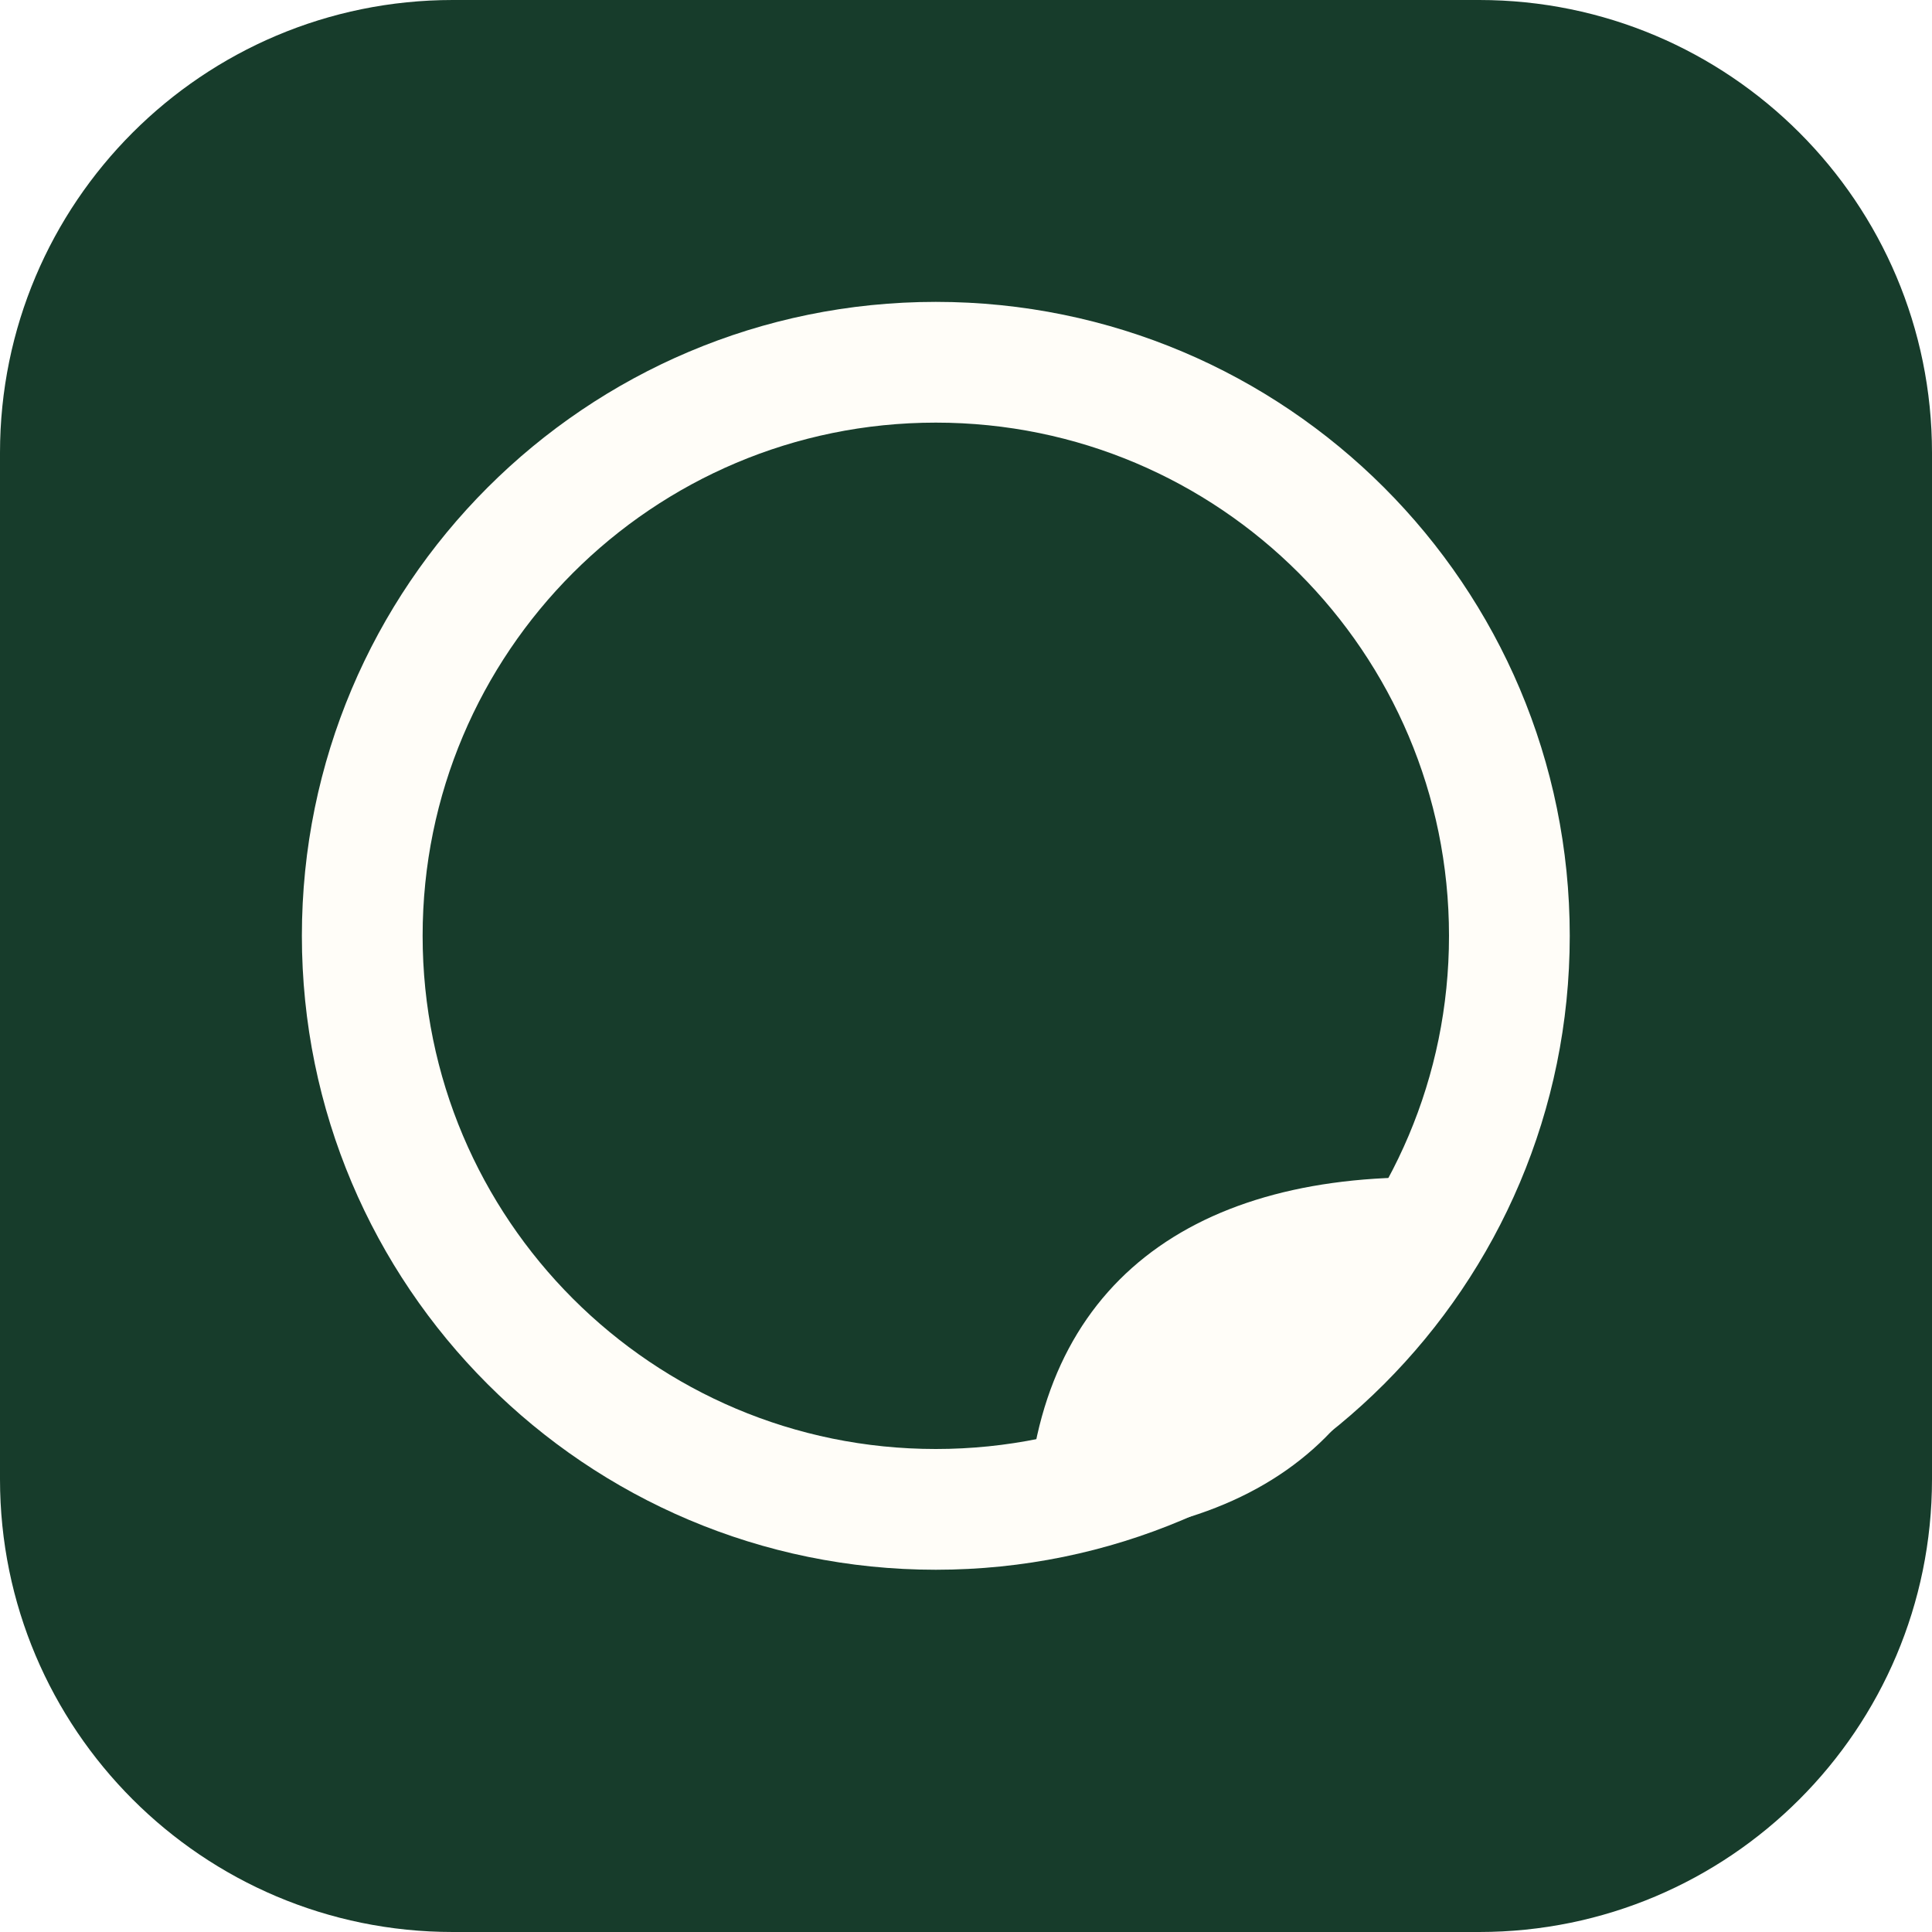
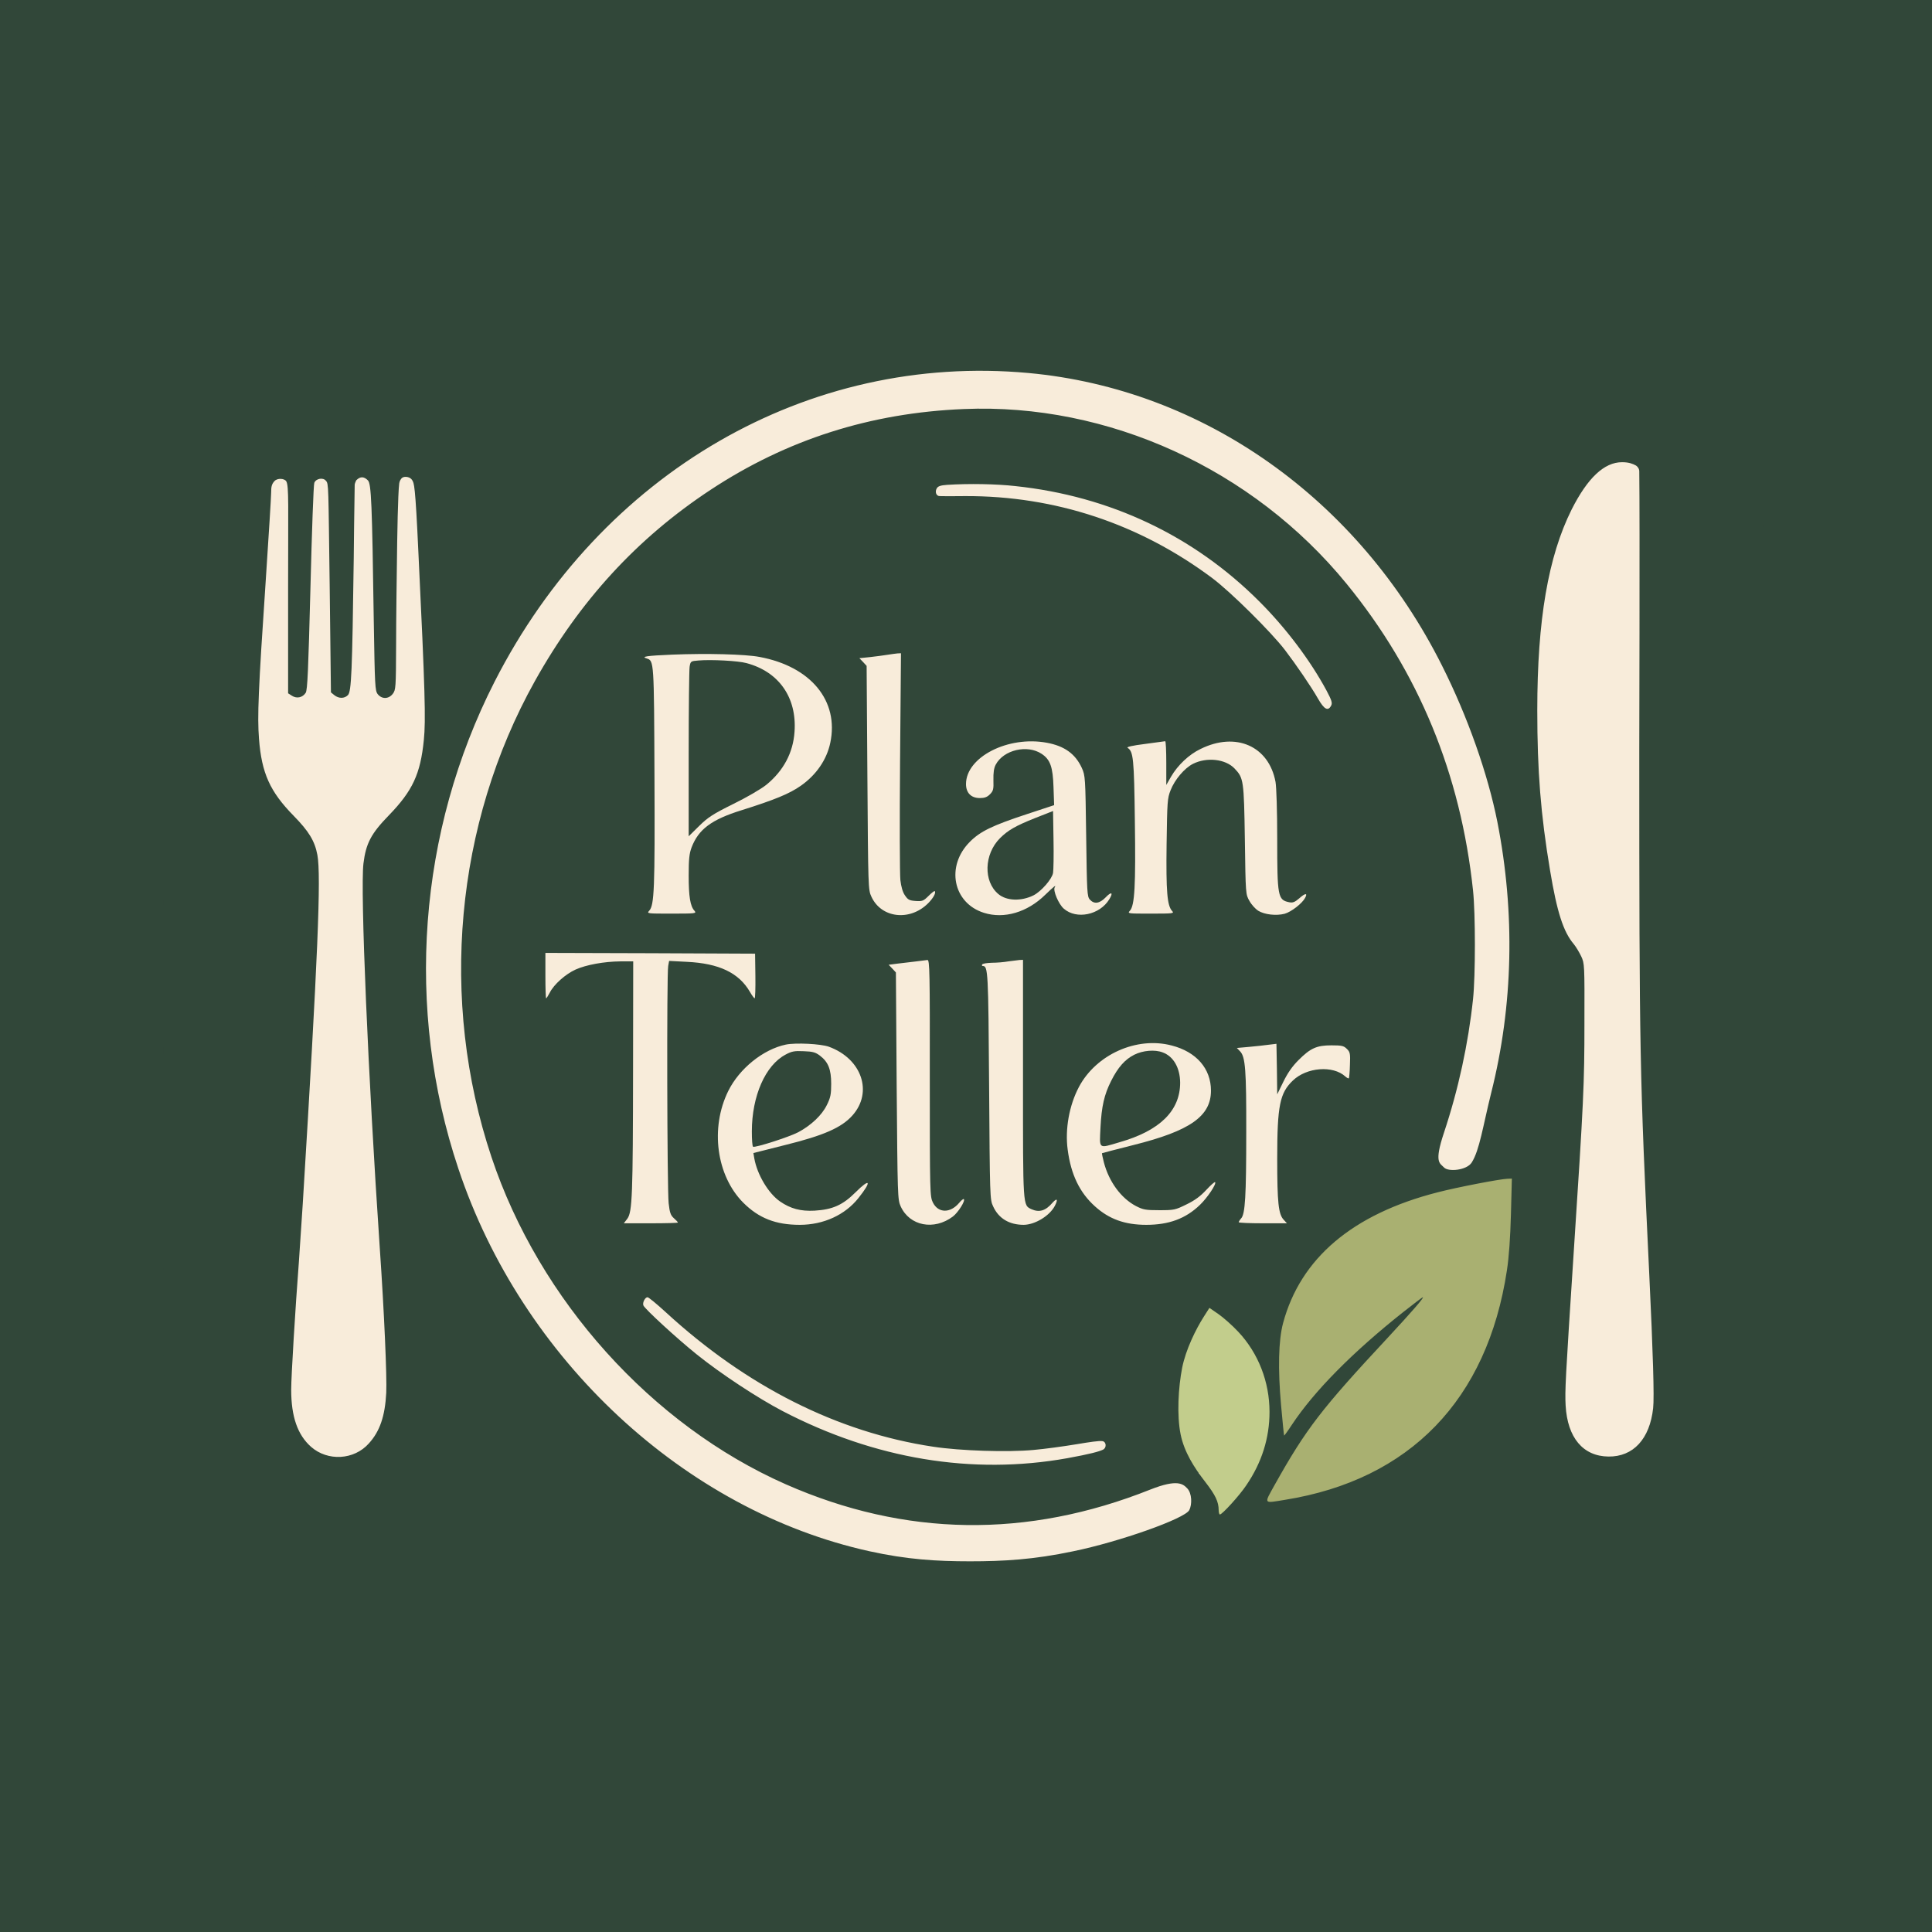
- <svg xmlns="http://www.w3.org/2000/svg" viewBox="0 0 64 64">
-   <style>
-     .tile { fill: #173c2b; }
-     .mark { fill: none; stroke: #fffdf8; }
-     .leaf { fill: #fffdf8; }
- 
-     @media (prefers-color-scheme: dark) {
-       .tile { fill: #d7e8d2; }
-       .mark { stroke: #102117; }
-       .leaf { fill: #102117; }
-     }
-   </style>
-   <rect class="tile" width="64" height="64" rx="15" />
-   <circle class="mark" cx="31" cy="31" r="19" stroke-width="4" />
-   <path class="leaf" d="M47 39c-8 0-13 4-13 12 8 0 13-4 13-12Z" />
-   <path class="mark" d="m35 50 8-8" stroke-linecap="round" stroke-width="3" />
+ <svg xmlns="http://www.w3.org/2000/svg" width="100%" height="100%" viewBox="0 0 5225 5225" version="1.1" xml:space="preserve" style="fill-rule:evenodd;clip-rule:evenodd;stroke-linejoin:round;stroke-miterlimit:2;">
+   <rect x="0" y="0" width="5225" height="5225" style="fill:#314739;" />
+   <rect x="598.615" y="791.296" width="3945.99" height="3494.68" style="fill:#f8ecda;" />
+   <rect x="3441.71" y="3393.52" width="721.442" height="750.69" style="fill:#a9b071;" />
+   <rect x="3413.78" y="4001.58" width="99.597" height="93.913" style="fill:#a9b071;" />
+   <rect x="3569.08" y="3175.62" width="594.075" height="260.113" style="fill:#a9b071;" />
+   <rect x="3178.5" y="3533.01" width="263.214" height="450.507" style="fill:#c2cd8c;" />
+   <rect x="3244.34" y="3953.56" width="169.446" height="190.646" style="fill:#c2cd8c;" />
+   <g>
+     <path d="M1210.42,383.75c-143.334,12.083 -296.667,71.25 -417.5,160.417c-168.75,125 -291.25,317.5 -332.084,522.5c-5.833,28.75 -12.5,78.333 -15,110.416c-5.416,75.417 -5.833,2795 0,2866.67c12.5,162.917 74.167,322.917 173.75,451.25c147.5,190.417 357.917,308.333 588.75,330c33.75,3.333 460.834,4.167 1433.33,3.333l1385.42,-1.25l52.084,-9.583c65.416,-12.5 160.416,-43.333 217.083,-70.833c265,-129.167 447.083,-401.25 470.417,-702.5c3.333,-41.667 4.166,-472.084 3.333,-1479.58l-1.667,-1420.83l-9.166,-47.917c-23.334,-122.083 -57.084,-214.583 -110.417,-305.416c-138.75,-235.417 -372.083,-382.5 -644.583,-407.084c-59.167,-5 -2731.67,-4.583 -2793.75,0.417Zm1570.83,625c472.917,43.333 892.917,340.833 1118.75,791.667c69.167,137.5 123.75,292.5 149.583,422.5c48.334,246.25 42.917,495.833 -16.666,732.5c-22.5,90.416 -31.389,154.75 -52.639,188.43c-13.535,21.453 -63.403,25.806 -74.861,13.653c-11.459,-12.153 -27.5,-12.5 -0.417,-93.75c39.167,-117.5 65.833,-240.833 78.75,-361.667c6.667,-63.333 6.667,-230.833 0,-293.75c-33.333,-315 -147.083,-590.833 -341.667,-829.166c-253.75,-310.834 -645,-489.584 -1035.83,-472.917c-252.5,10.417 -478.333,82.5 -685,218.75c-198.333,130.833 -353.333,299.583 -475,517.5c-215.417,386.25 -258.75,862.5 -117.083,1286.67c129.166,387.083 433.333,725 795.833,885c322.5,142.083 652.917,147.083 986.25,14.166c73.75,-29.166 88.39,-14.658 99.469,-3.248c13.095,13.485 13.448,44.082 5.531,59.082c-12.083,22.916 -188.333,85.416 -314.167,111.25c-107.083,22.5 -187.5,27.083 -279.166,27.083c-90.728,0 -170.417,-5 -270.834,-27.083c-500.416,-110 -940.833,-519.584 -1112.5,-1035c-144.583,-432.5 -108.75,-910.834 97.917,-1316.67c288.75,-566.25 847.917,-889.583 1443.75,-835Zm1642.1,249.674c5.518,2.857 9.904,9.529 9.984,15.743c1.664,128.249 0,753.75 0,753.75c0,822.083 1.25,880.416 27.084,1420c10,208.75 13.75,331.25 10.416,360.416c-9.166,83.334 -53.75,131.667 -120.833,130.834c-68.75,-0.834 -110.833,-50.834 -115.833,-137.917c-2.084,-40.417 -0.834,-66.25 22.083,-417.917c26.667,-406.666 28.75,-451.25 28.75,-616.666c0.417,-157.5 0.417,-160.834 -8.75,-180.417c-5.417,-11.25 -14.167,-25.833 -20,-32.917c-28.333,-33.333 -45.417,-86.666 -64.167,-199.166c-25.416,-152.084 -34.583,-268.75 -34.583,-433.334c0,-244.583 29.583,-415.833 92.917,-542.916c42.916,-85 87.916,-127.917 136.25,-127.917c19.166,-0 28.904,4.396 36.682,8.424Zm-3649.16,43.263c7.447,12.644 4.979,65.396 4.979,288.313l-0,285l10.416,6.667c12.917,8.333 28.75,5 37.084,-7.917c5,-7.5 7.083,-61.667 12.916,-284.167c3.75,-151.25 8.334,-279.166 10.417,-283.75c4.583,-12.083 24.349,-15.102 31.427,-5.526c7.603,7.82 6.49,11.36 10.24,289.276l3.333,282.917l9.167,7.5c12.083,9.583 27.083,9.583 36.666,0c9.584,-9.583 11.667,-61.667 15.834,-369.167c-0,0 1.682,-164.704 2.593,-199.968c0.098,-3.789 4.25,-11.996 4.25,-11.996c11.667,-11.666 21.49,-9.702 31.49,0.298c9.167,9.166 11.25,61.666 15.833,379.166c2.917,177.5 3.334,189.584 10.834,199.167c11.25,13.75 29.166,13.333 40.416,-0.833c8.334,-10.834 8.75,-16.25 9.167,-132.5c0,-66.667 1.667,-192.084 2.917,-278.75c-0,-0 1.839,-130.815 5.531,-158.29c0.735,-5.465 4.178,-12.776 8.97,-15.6c6.636,-3.912 20.361,-1.887 25.619,6.362c5.765,9.042 8.63,10.028 17.38,198.778c17.916,371.666 20,451.666 14.583,504.583c-9.167,92.083 -30.417,137.5 -94.583,203.75c-48.334,49.583 -62.084,76.25 -68.75,130.417c-8.75,72.5 12.5,573.333 44.166,1039.58c12.084,175.417 19.584,348.75 17.5,391.667c-3.333,63.75 -17.5,104.583 -47.083,137.083c-40,45 -111.25,48.75 -156.25,9.167c-36.25,-32.084 -53.75,-81.25 -53.75,-154.584c0,-36.25 11.25,-221.25 20.833,-345.833c2.084,-28.75 6.667,-99.167 10.417,-156.25c40.833,-665 50,-888.333 39.583,-944.167c-7.083,-37.916 -23.333,-64.166 -64.166,-105.833c-64.167,-65.417 -86.667,-115.417 -93.75,-208.333c-4.584,-61.25 -2.084,-127.5 18.333,-429.167c7.917,-119.583 14.583,-225.833 14.583,-236.667c0,-15.416 1.229,-22.289 8.644,-30.677c8.306,-9.395 27.645,-7.472 32.211,0.281Zm1971.64,12.896c256.25,27.084 482.917,134.584 660.417,312.5c71.667,71.667 137.5,159.167 181.25,240.417c14.167,26.667 16.25,33.75 12.5,40.833c-8.333,15.834 -18.75,10.417 -35.417,-18.75c-18.75,-32.916 -59.583,-92.5 -89.166,-131.25c-37.5,-49.166 -148.334,-158.75 -197.084,-195c-196.25,-146.666 -425,-222.5 -667.916,-221.666c-34.167,0.416 -65.417,0.416 -69.167,-0c-9.167,-0 -13.333,-11.25 -7.917,-20.834c3.334,-5.833 10,-8.333 28.334,-9.583c58.75,-3.75 132.5,-2.5 184.166,3.333Zm-691.666,462.084c138.75,25.833 215.416,118.75 191.25,232.5c-9.584,45.416 -37.917,86.666 -79.584,115.833c-30.833,21.667 -70.416,37.917 -160.416,66.25c-81.667,25.417 -116.25,51.667 -135,100.417c-6.25,16.666 -7.917,31.666 -7.917,76.25c0,56.666 4.167,82.916 15.833,95.416c5.834,7.084 2.917,7.5 -61.666,7.5c-66.667,0 -67.917,0 -60.834,-7.916c13.75,-15 15.417,-60.417 14.167,-361.667c-1.25,-313.75 -1.25,-314.167 -20.833,-320.417c-16.667,-5 -0.834,-7.5 68.75,-10.416c93.75,-3.75 197.083,-1.25 236.25,6.25Zm380,282.5c-1.25,161.25 -0.834,305.416 0.833,320.833c2.083,17.917 6.25,32.917 12.5,41.667c7.917,11.666 11.667,13.75 28.75,15c17.917,1.25 21.25,-0 35,-13.75c8.333,-8.334 15.833,-14.167 16.667,-12.917c4.166,4.167 -3.75,18.75 -17.917,32.917c-49.167,49.166 -126.667,40.416 -153.333,-17.917c-8.75,-18.333 -8.75,-25 -10.834,-321.667l-2.083,-302.5l-9.583,-10.416l-10,-10.417l28.75,-2.917c15.416,-1.666 36.666,-4.583 47.083,-6.25c10.417,-1.666 22.917,-3.333 27.5,-3.75l9.167,-0.416l-2.5,292.5Zm397.083,-50.417c47.5,8.75 77.083,30 94.583,68.333c9.167,20.417 9.584,24.584 11.667,183.75c2.083,152.917 2.5,163.75 10,172.084c11.667,12.916 26.25,10.833 42.5,-5.834c15.833,-16.666 21.667,-13.75 10,5c-25.833,42.5 -88.75,55.417 -122.917,25.417c-14.166,-12.083 -30,-49.583 -24.583,-57.917c5,-7.916 -2.083,-2.5 -25.833,20.417c-48.334,47.5 -111.25,65.833 -165.417,48.75c-84.167,-26.25 -104.167,-126.667 -37.917,-192.5c27.917,-27.917 60.417,-43.75 154.167,-74.583l73.333,-24.167l-1.666,-48.333c-1.667,-55 -8.75,-75 -32.084,-90.417c-38.75,-25.833 -102.916,-10.833 -124.166,29.167c-5,9.166 -6.667,22.083 -6.25,41.666c0.833,25 -0.417,29.584 -9.584,38.75c-7.5,7.5 -14.583,10 -27.083,10c-23.75,0 -37.5,-14.166 -37.5,-37.916c0,-72.917 113.75,-131.25 218.75,-111.667Zm322.917,54.583l-0,59.584l12.916,-22.5c17.917,-30.834 48.334,-60 80,-75c95.417,-47.084 184.584,-7.5 202.5,89.166c2.5,14.167 4.584,78.334 4.584,153.75c-0,156.25 1.666,165.417 32.083,171.667c10,2.083 15.417,-0 27.917,-10.833c15.833,-14.167 22.916,-14.584 15.416,-0.834c-7.916,15 -37.5,37.917 -55.416,42.917c-22.5,5.833 -54.167,2.5 -71.667,-8.333c-7.083,-4.584 -17.917,-16.25 -23.333,-26.25c-10.417,-17.917 -10.417,-17.917 -12.5,-165.834c-2.5,-161.25 -3.334,-166.666 -27.917,-192.5c-24.583,-25.833 -75.417,-31.25 -112.5,-12.5c-22.917,11.667 -49.167,42.5 -60.417,71.25c-8.75,22.084 -9.166,30.417 -10.833,146.667c-1.667,127.5 1.667,165 14.583,179.583c6.667,7.084 4.584,7.5 -57.083,7.5c-62.917,0 -63.75,0 -56.667,-7.916c12.917,-14.167 15.834,-67.5 13.334,-242.917c-2.084,-169.583 -4.167,-187.5 -19.584,-197.5c-3.75,-2.5 13.334,-6.25 46.25,-10.417c28.75,-3.75 53.334,-7.083 55.417,-7.5c1.667,0 2.917,26.25 2.917,58.75Zm-1111.25,576.25c0.416,33.334 -0.417,60.417 -2.084,60.417c-1.25,-0 -7.5,-8.333 -12.916,-17.917c-30,-51.25 -83.334,-76.666 -170,-80.833l-48.334,-2.5l-2.5,13.75c-4.166,20.417 -2.916,605.417 1.25,641.667c2.917,25.833 5.417,32.5 14.167,40.416c5.833,5 10.833,10.417 10.833,11.667c0,1.25 -32.916,2.083 -72.916,2.083l-73.334,0l9.584,-12.5c13.333,-18.333 15,-64.166 15.416,-403.333l0.417,-292.5l-34.583,-0c-44.167,0.417 -92.5,9.167 -121.25,22.083c-27.5,12.5 -58.75,40.417 -69.584,62.084c-4.583,8.75 -9.166,15.833 -10,15.833c-1.25,-0 -2.083,-27.5 -2.083,-61.667l0,-61.25l283.75,0.834l283.333,1.25l0.834,60.416Zm471.666,275.834c0,312.083 0.417,320.416 8.334,336.666c14.583,29.167 47.083,29.584 71.25,0.834c5.416,-6.667 11.25,-11.25 12.5,-10c4.583,4.583 -15.417,36.25 -29.584,47.083c-50.833,38.333 -117.083,25.833 -141.25,-27.5c-8.333,-18.333 -8.333,-27.083 -10.833,-325.833l-2.083,-306.667l-9.584,-10.417l-10,-10.416l22.5,-2.917c12.084,-1.25 34.167,-4.167 49.167,-5.833c15,-2.084 30,-3.75 33.333,-4.167c5.834,-0.417 6.667,33.333 6.25,319.167Zm252.084,1.666c-0,350 -0.834,342.084 23.333,353.334c20.833,9.166 37.917,4.166 56.667,-17.917c12.5,-13.75 15.416,-9.167 5.833,9.167c-14.167,26.666 -53.333,50.416 -83.75,50.833c-39.167,0 -67.917,-17.083 -82.917,-50c-8.75,-18.333 -8.75,-25 -10.833,-325c-2.083,-310.417 -2.917,-325 -17.083,-325c-2.5,-0 -2.917,-2.083 -1.667,-4.167c1.25,-2.5 13.333,-4.166 26.25,-4.583c12.917,-0 33.333,-1.667 44.583,-3.75c11.667,-1.667 25,-3.333 30,-3.75l9.584,-0.417l-0,321.25Zm-525,-86.25c89.166,32.5 120,123.334 63.333,186.25c-29.167,32.5 -77.083,53.75 -181.667,79.584l-85.833,21.666l2.5,14.584c7.917,44.166 38.333,95 70,116.666c27.917,19.167 55.417,26.667 92.917,24.584c48.75,-2.917 76.25,-15 111.25,-50c39.583,-39.584 44.166,-30 7.5,15.833c-36.25,45.833 -94.584,72.5 -158.75,72.5c-65,0 -110.834,-17.917 -152.917,-60c-72.5,-72.917 -90,-201.667 -40.417,-302.083c30,-60.417 94.167,-112.5 155.834,-125.417c26.666,-5.417 94.166,-2.083 116.25,5.833Zm927.083,-3.333c66.667,17.083 106.25,62.5 106.25,122.083c0,69.167 -56.25,108.75 -209.583,147.084c-46.25,11.666 -84.584,21.666 -85,22.083c-0.834,0.417 1.666,11.667 5,25c13.75,52.083 46.25,96.667 86.666,117.917c19.584,10 25.834,11.25 63.75,11.25c40,-0 42.917,-0.834 73.334,-15.834c22.5,-10.833 37.916,-22.5 52.916,-38.75c12.084,-12.916 22.5,-22.5 24.167,-21.25c4.167,4.584 -20.833,42.084 -40.833,61.25c-38.75,37.5 -84.167,54.167 -145.417,54.167c-57.917,0 -100.417,-15.417 -138.75,-50c-41.25,-37.083 -65,-85.833 -73.75,-153.333c-7.5,-55.417 4.167,-120 30.417,-169.584c46.666,-87.916 156.25,-137.083 250.833,-112.083Zm302.083,97.917c11.667,-23.75 24.167,-41.667 40.834,-58.334c32.5,-32.5 49.166,-40 89.166,-40c27.917,0 33.334,1.25 41.667,9.584c8.75,8.333 9.583,12.916 8.333,43.333c-0.416,18.75 -2.083,35 -2.916,36.25c-1.25,0.833 -5.417,-1.25 -9.584,-5c-33.333,-30.417 -104.166,-25 -141.666,10.833c-35.417,33.75 -42.5,67.5 -42.5,211.667c-0,118.75 3.333,150 17.5,165l8.75,9.583l-65,0c-35.834,0 -65.417,-1.25 -65.417,-2.916c0,-1.25 2.917,-6.25 6.667,-10.417c10.833,-11.667 13.75,-60 13.75,-232.5c0.416,-169.583 -2.5,-203.75 -16.25,-218.75l-9.167,-9.583l32.917,-2.917c17.916,-1.667 42.083,-4.167 53.333,-5.833l20.833,-2.5l1.25,68.333l0.834,68.333l16.666,-34.166Zm615.417,358.75c-1.667,63.75 -5.417,115.833 -10.833,151.25c-52.917,350 -262.5,566.666 -600.417,620.833c-59.167,9.583 -57.083,12.5 -27.5,-40.833c85,-151.667 125.417,-204.167 306.667,-398.75c64.166,-69.167 98.333,-108.334 93.75,-108.334c-1.25,0 -25.417,18.334 -53.334,40.417c-136.666,108.333 -240.416,213.333 -300.833,304.583c-10.833,16.667 -20.417,29.584 -20.833,29.167c-0.834,-0.833 -4.167,-37.5 -8.334,-82.083c-8.75,-98.334 -7.083,-175 5.417,-222.084c47.083,-175.416 187.917,-295 417.917,-353.75c51.25,-13.333 167.5,-35.833 188.75,-36.666l12.083,-0.417l-2.5,96.667Zm-2286.25,264.166c218.75,201.25 465.417,325.417 723.333,364.167c73.334,11.25 202.084,15.417 272.5,8.75c28.75,-2.5 80.834,-9.583 115.834,-15.417c35,-5.833 60.974,-9.838 70,-8.333c10.457,1.744 11.636,18.165 1.282,23.099c-10.549,5.027 -35.032,11.901 -97.116,23.151c-256.666,45.833 -520,2.083 -769.166,-127.5c-67.917,-35.417 -168.334,-101.667 -232.917,-153.75c-52.917,-42.5 -140.417,-122.917 -143.75,-132.083c-2.917,-7.5 4.583,-22.084 11.25,-22.084c2.917,0 24.583,17.917 48.75,40Zm1549.17,53.75c54.166,57.917 84.166,135.417 84.166,216.25c0,70.834 -20.833,137.084 -62.916,198.75c-18.334,27.5 -65,78.75 -71.25,78.75c-1.667,0 -3.334,-5 -3.334,-11.666c0,-22.5 -8.75,-40.834 -35.833,-75.834c-30.833,-39.583 -57.408,-81.625 -67.083,-129.166c-10.486,-51.528 -6.25,-127.014 4.166,-180c9.629,-48.978 37.084,-104.584 58.334,-137.917l15.416,-24.167l24.167,16.667c13.333,9.167 37.917,30.833 54.167,48.333Z" style="fill:#314739;fill-rule:nonzero;" />
+     <path d="M1889.17,1786.25c-21.25,1.667 -21.667,2.083 -24.167,17.083c-1.25,8.334 -2.5,115 -2.5,236.667l0,221.667l28.333,-27.917c23.75,-23.333 37.084,-32.083 92.5,-59.583c35.834,-17.5 75.834,-40.834 89.584,-52.084c45.833,-37.5 72.083,-86.25 75.833,-142.916c6.667,-92.5 -42.083,-162.5 -130,-185.834c-22.5,-6.25 -95,-10 -129.583,-7.083Z" style="fill:#314739;fill-rule:nonzero;" />
+     <path d="M2799.17,2212.5c-52.084,20.833 -72.917,32.5 -95,54.583c-42.917,43.334 -45,116.667 -4.167,150.834c22.083,18.75 62.083,20 95.417,3.333c20.833,-10.833 49.583,-43.75 52.5,-60.417c1.25,-7.083 2.083,-47.916 1.25,-90.416l-1.25,-77.084l-48.75,19.167Z" style="fill:#314739;fill-rule:nonzero;" />
+     <path d="M2124.58,2852.08c-54.583,28.75 -91.25,112.084 -91.25,207.917c0,21.667 1.25,40.417 3.334,41.25c5,3.333 97.5,-26.25 122.083,-39.167c35,-18.75 64.167,-46.25 77.5,-73.75c10,-20 11.667,-29.166 11.667,-57.083c-0,-39.167 -7.917,-59.167 -30.417,-76.25c-12.083,-9.167 -19.583,-11.25 -44.167,-12.083c-25,-1.25 -32.5,0.416 -48.75,9.166Z" style="fill:#314739;fill-rule:nonzero;" />
+     <path d="M3067.5,2852.5c-25,12.5 -44.167,34.167 -62.5,70.833c-18.75,37.084 -25.833,68.75 -28.75,125.417c-2.917,60.417 -6.667,57.5 51.25,40.417c109.583,-31.25 164.167,-85.417 164.167,-161.25c-0.417,-40 -17.917,-70.834 -47.084,-81.667c-21.25,-8.333 -53.75,-5.417 -77.083,6.25Z" style="fill:#314739;fill-rule:nonzero;" />
+   </g>
</svg>
